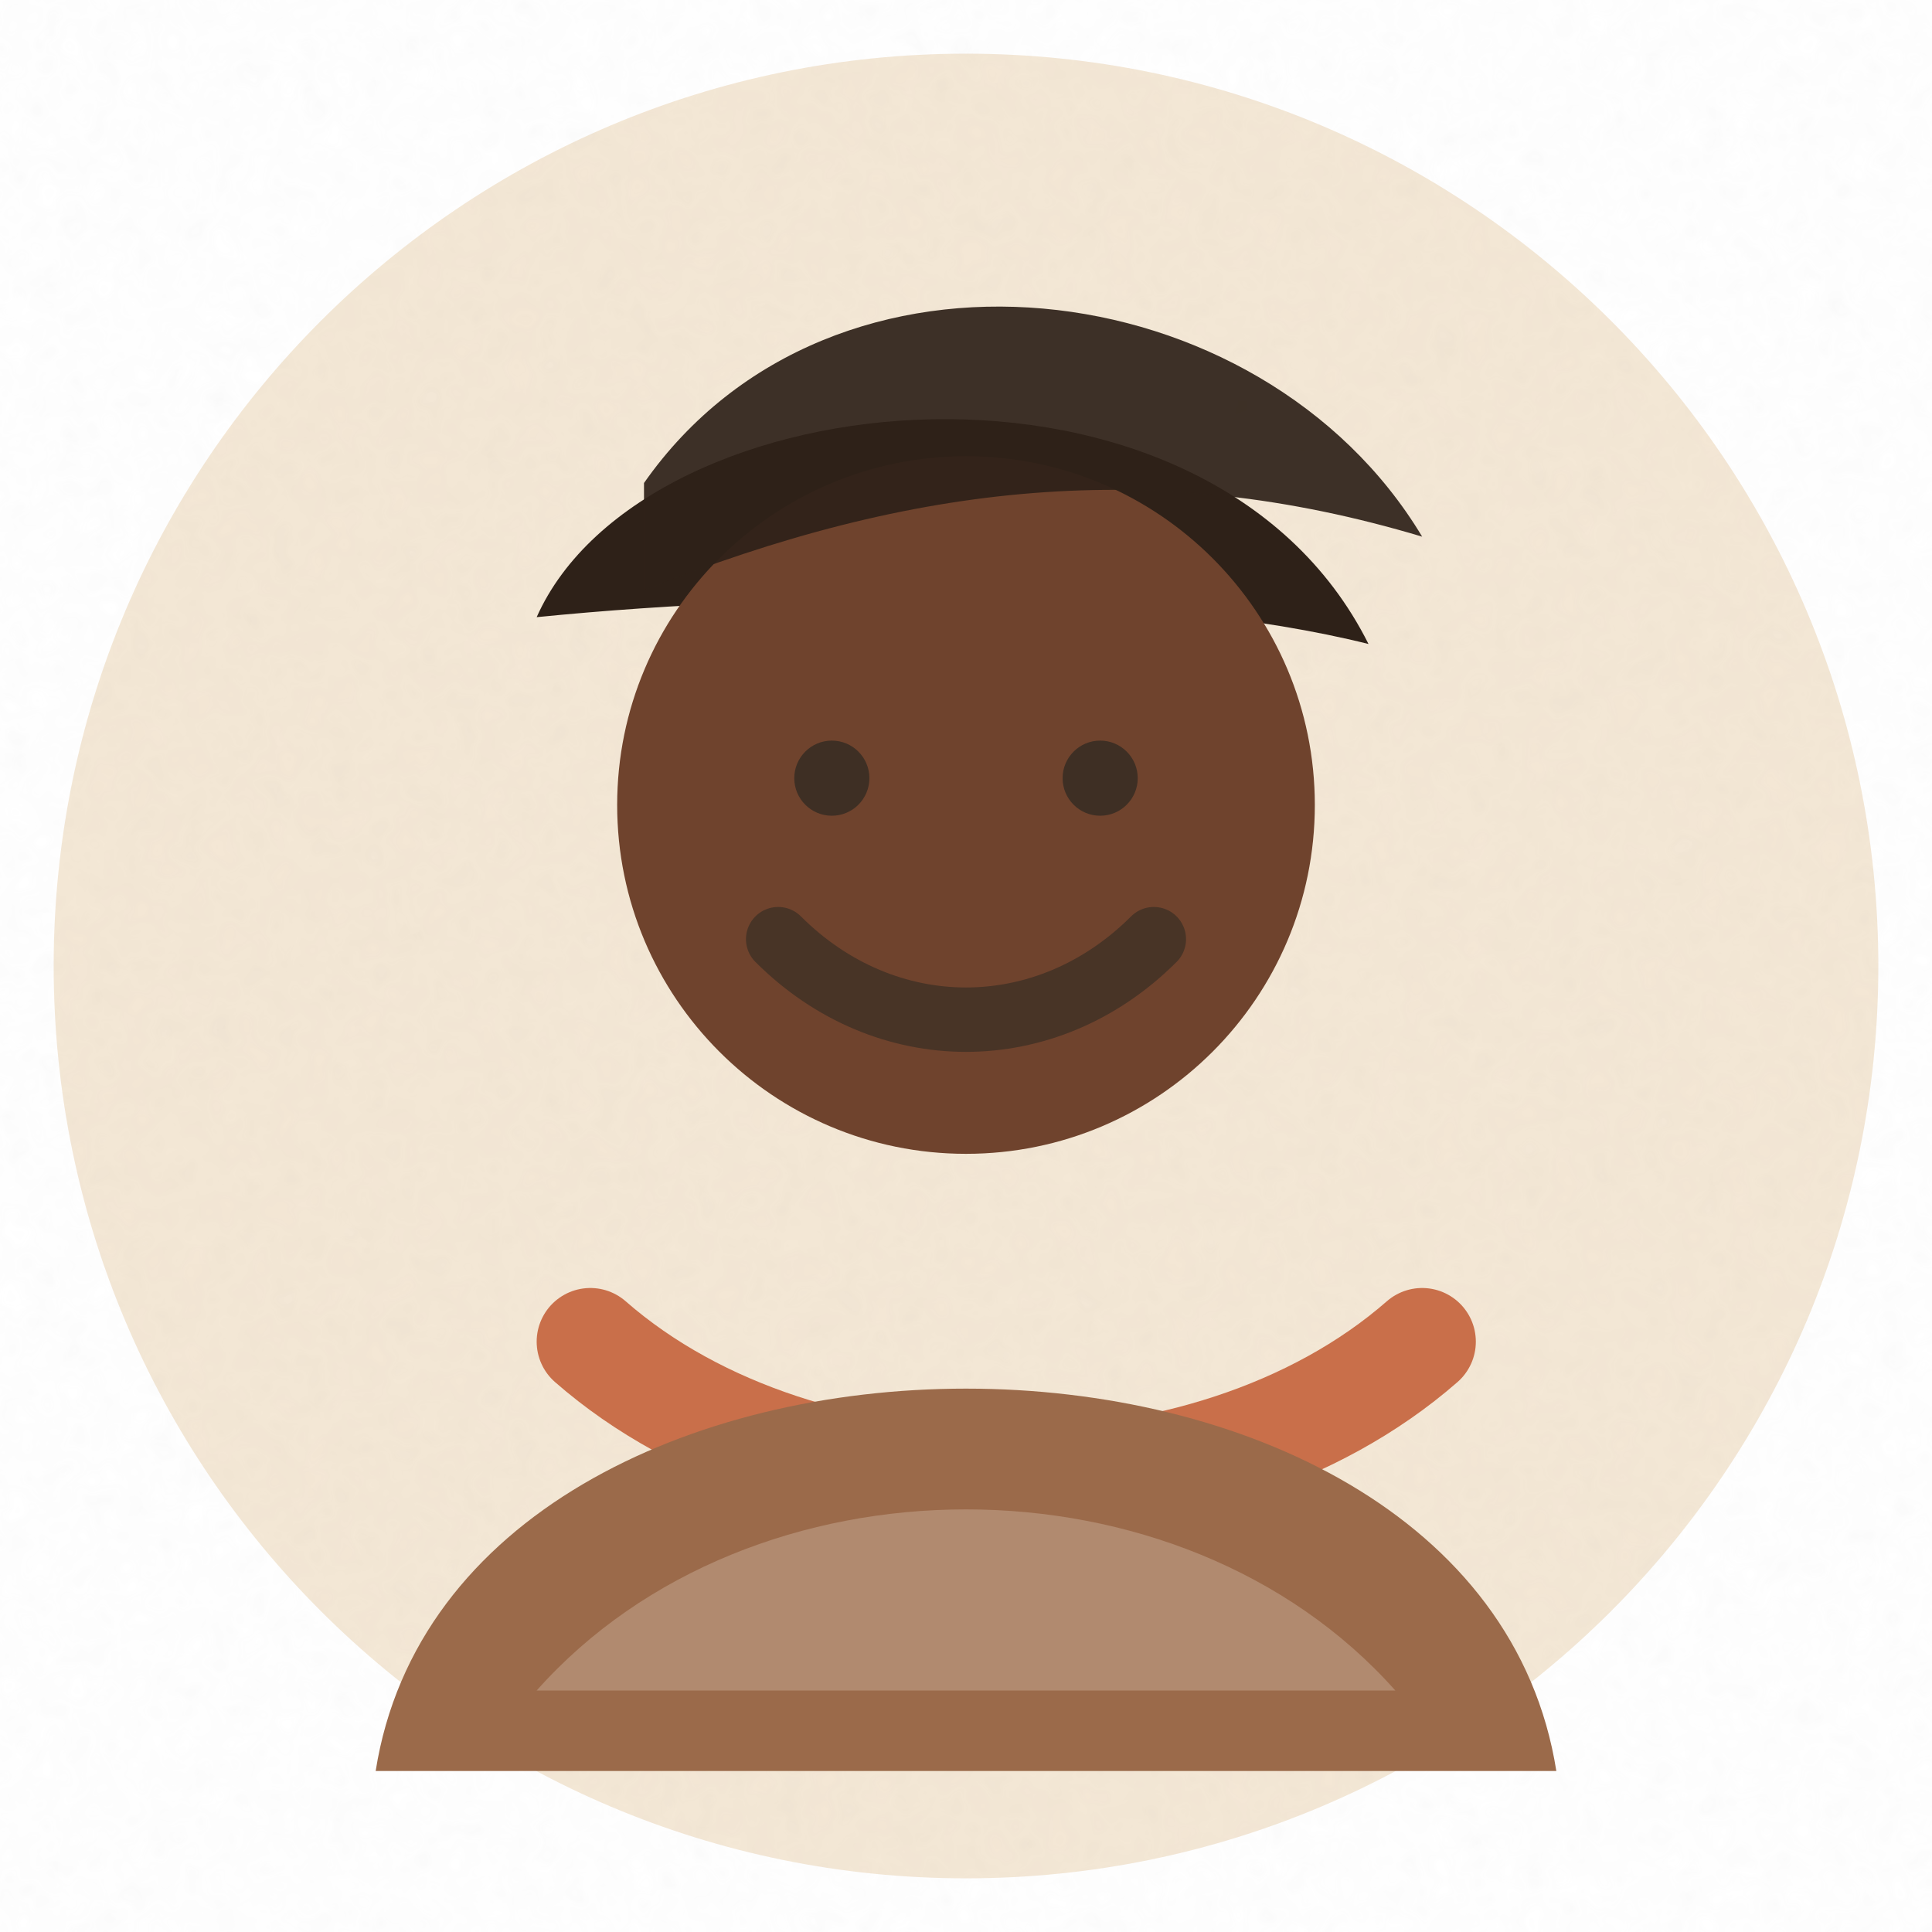
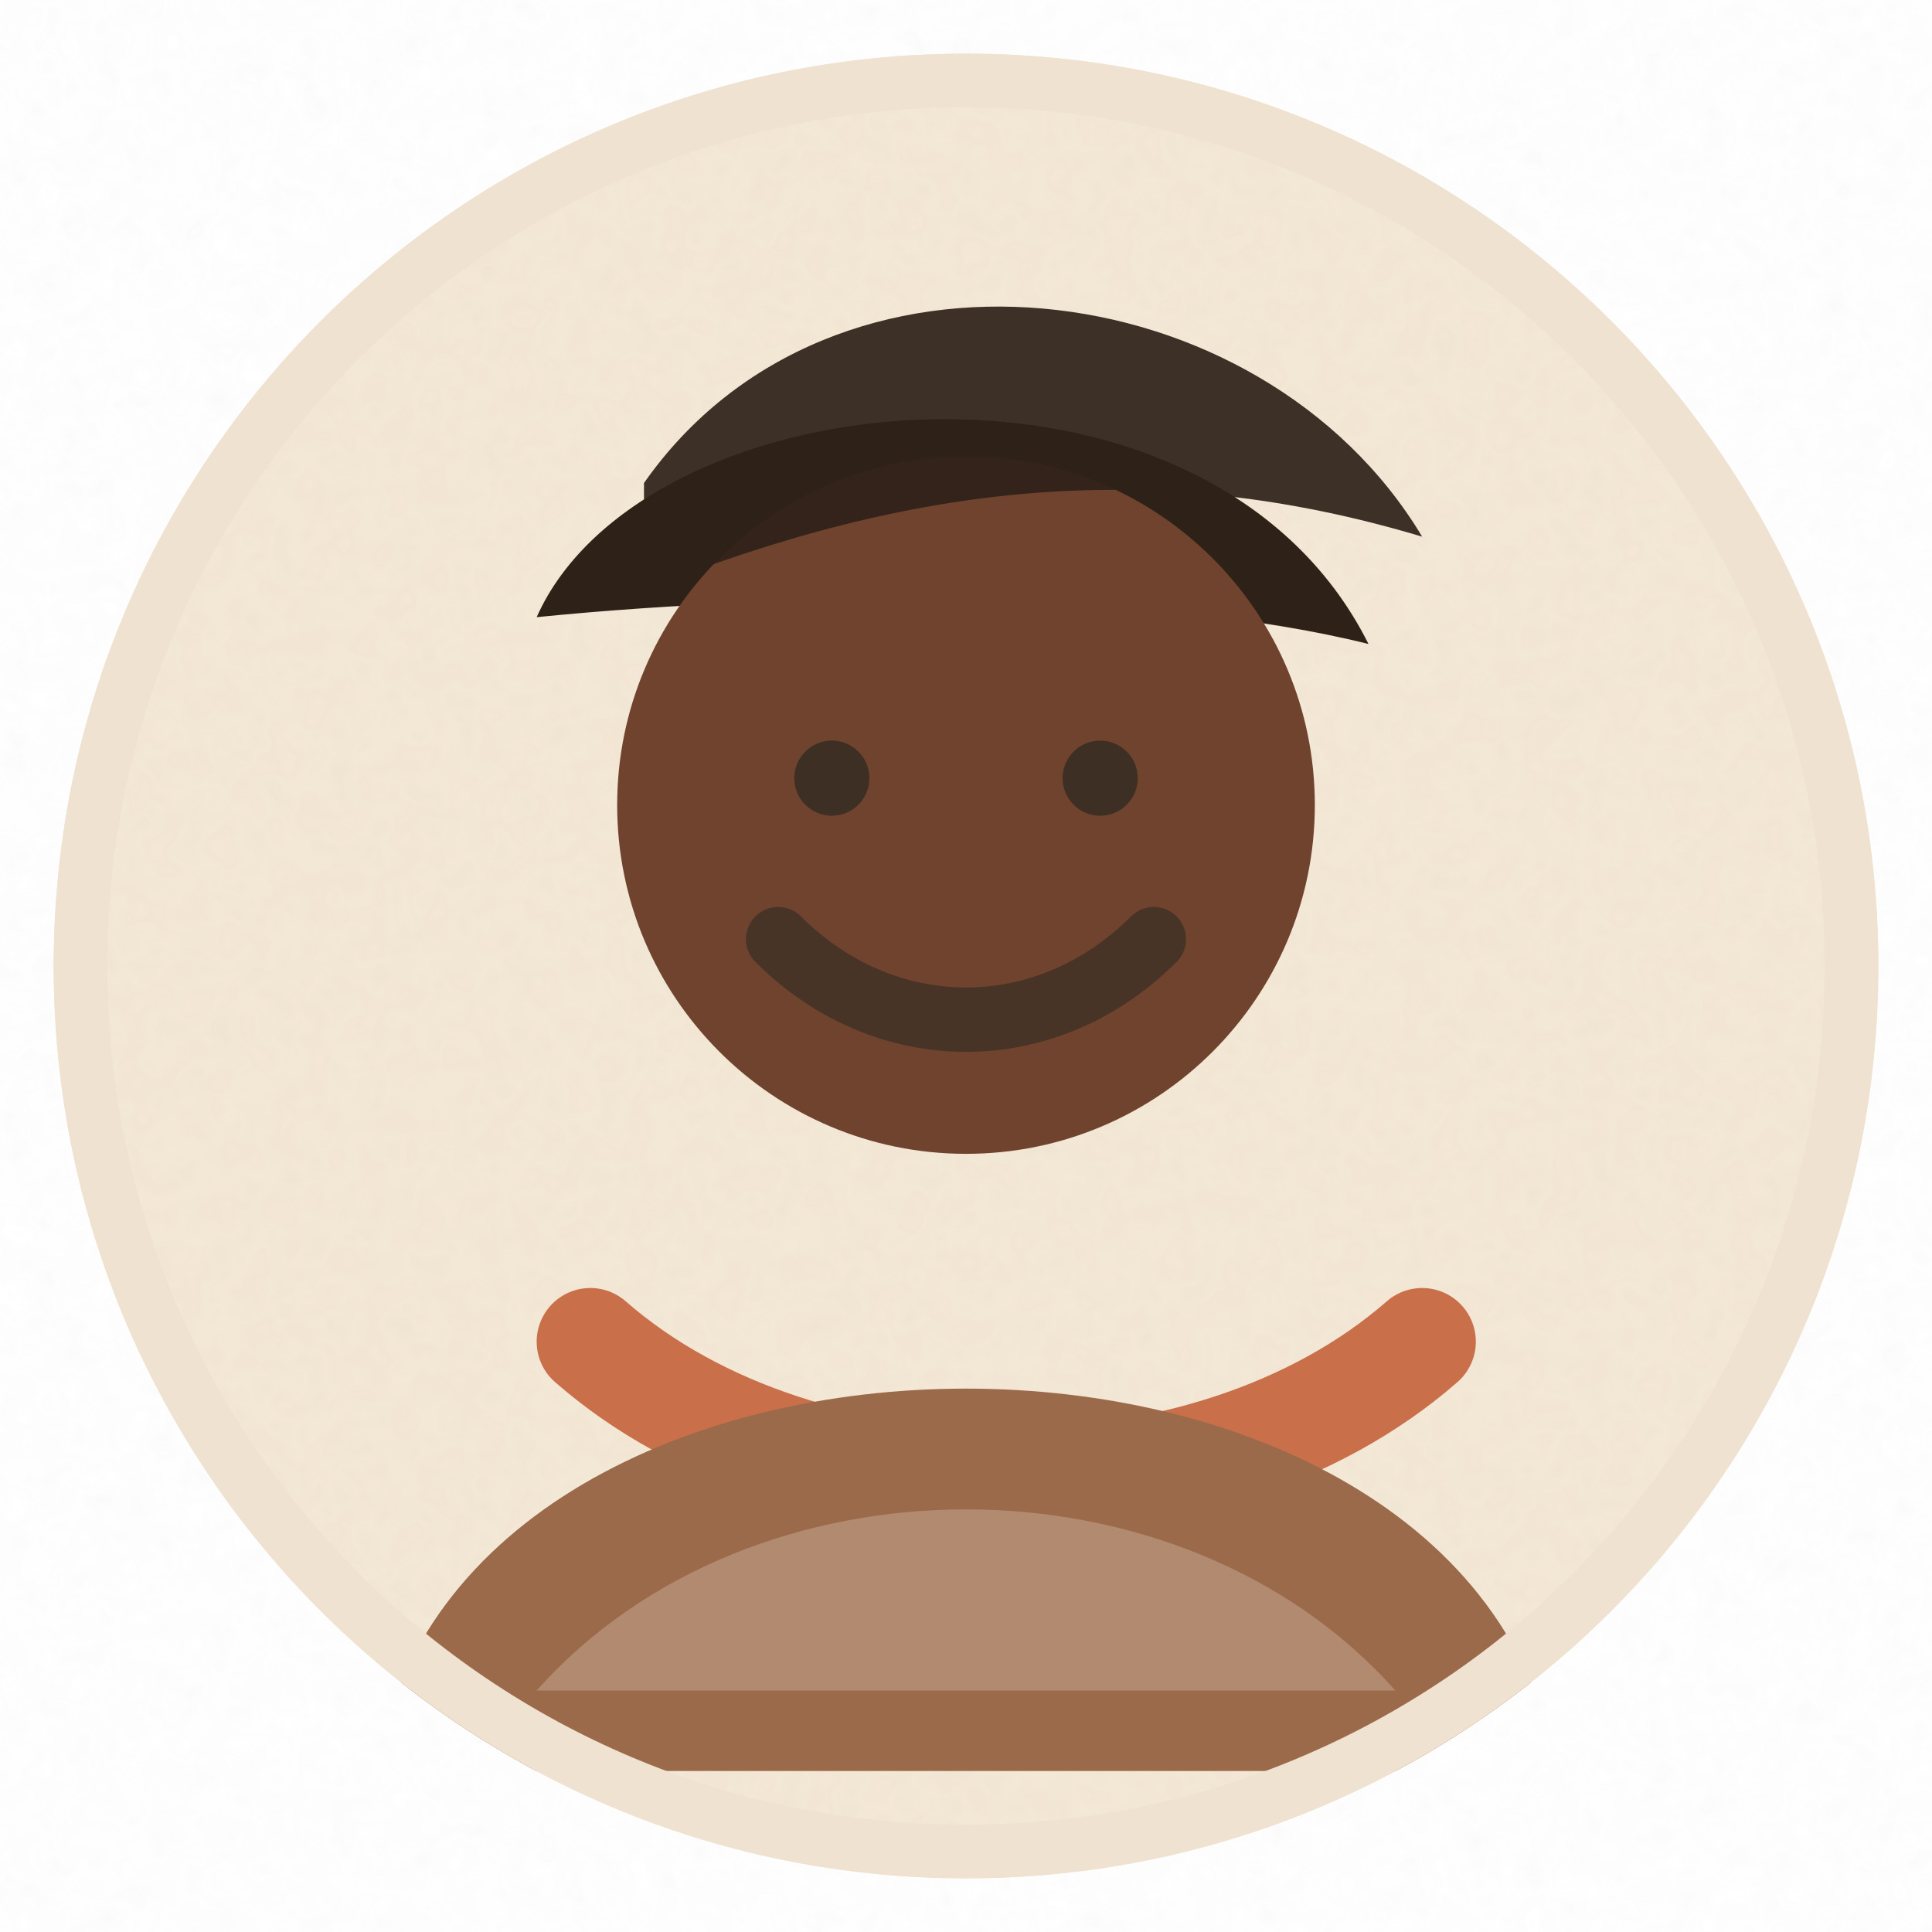
<svg xmlns="http://www.w3.org/2000/svg" width="128" height="128" viewBox="0 0 72 72" role="img" aria-label="Avatar Eganyé 20">
  <defs>
    <filter id="paper">
      <feTurbulence type="fractalNoise" baseFrequency=".9" numOctaves="2" />
      <feColorMatrix type="saturate" values="0" />
      <feComponentTransfer>
        <feFuncA type="table" tableValues="0 .06" />
      </feComponentTransfer>
    </filter>
+     <clipPath id="disc">
+       <circle cx="36" cy="36" r="34" />
+     </clipPath>
  </defs>
  <circle cx="36" cy="36" r="34" fill="#F4E7D5" />
  <circle cx="36" cy="36" r="34" filter="url(#paper)" opacity=".8" />
-   <path d="M22 50c8 7 23 7 31 0" fill="none" stroke="#C96F4A" stroke-width="4" stroke-linecap="round" />
-   <path d="M14 66c3-19 41-19 44 0" fill="#9B6A4A" />
-   <path d="M20 63c8-9 24-9 32 0" fill="#FFF9F0" opacity=".22" />
-   <path d="M20 23c4-9 25-11 31 1-8-2-21-2-31-1z" fill="#2E2118" />
-   <circle cx="36" cy="30" r="13" fill="#6F432D" />
-   <path d="M29 35c4 4 10 4 14 0" fill="none" stroke="#3E2F24" stroke-width="2.4" stroke-linecap="round" opacity=".78" />
-   <circle cx="31" cy="29" r="1.4" fill="#3E2F24" />
-   <circle cx="41" cy="29" r="1.4" fill="#3E2F24" />
-   <path d="M24 18c7-10 23-8 29 2-10-3-19-2-29 2z" fill="#2E2118" opacity=".92" />
+   <g clip-path="url(#disc)">
+     <path d="M22 50c8 7 23 7 31 0" fill="none" stroke="#C96F4A" stroke-width="4" stroke-linecap="round" />
+     <path d="M14 66c3-19 41-19 44 0" fill="#9B6A4A" />
+     <path d="M20 63c8-9 24-9 32 0" fill="#FFF9F0" opacity=".22" />
+     <path d="M20 23c4-9 25-11 31 1-8-2-21-2-31-1z" fill="#2E2118" />
+     <circle cx="36" cy="30" r="13" fill="#6F432D" />
+     <path d="M29 35c4 4 10 4 14 0" fill="none" stroke="#3E2F24" stroke-width="2.4" stroke-linecap="round" opacity=".78" />
+     <circle cx="31" cy="29" r="1.4" fill="#3E2F24" />
+     <circle cx="41" cy="29" r="1.4" fill="#3E2F24" />
+     <path d="M24 18c7-10 23-8 29 2-10-3-19-2-29 2z" fill="#2E2118" opacity=".92" />
+   </g>
+   <circle cx="36" cy="36" r="33" fill="none" stroke="#EFE2D0" stroke-width="2" />
</svg>
